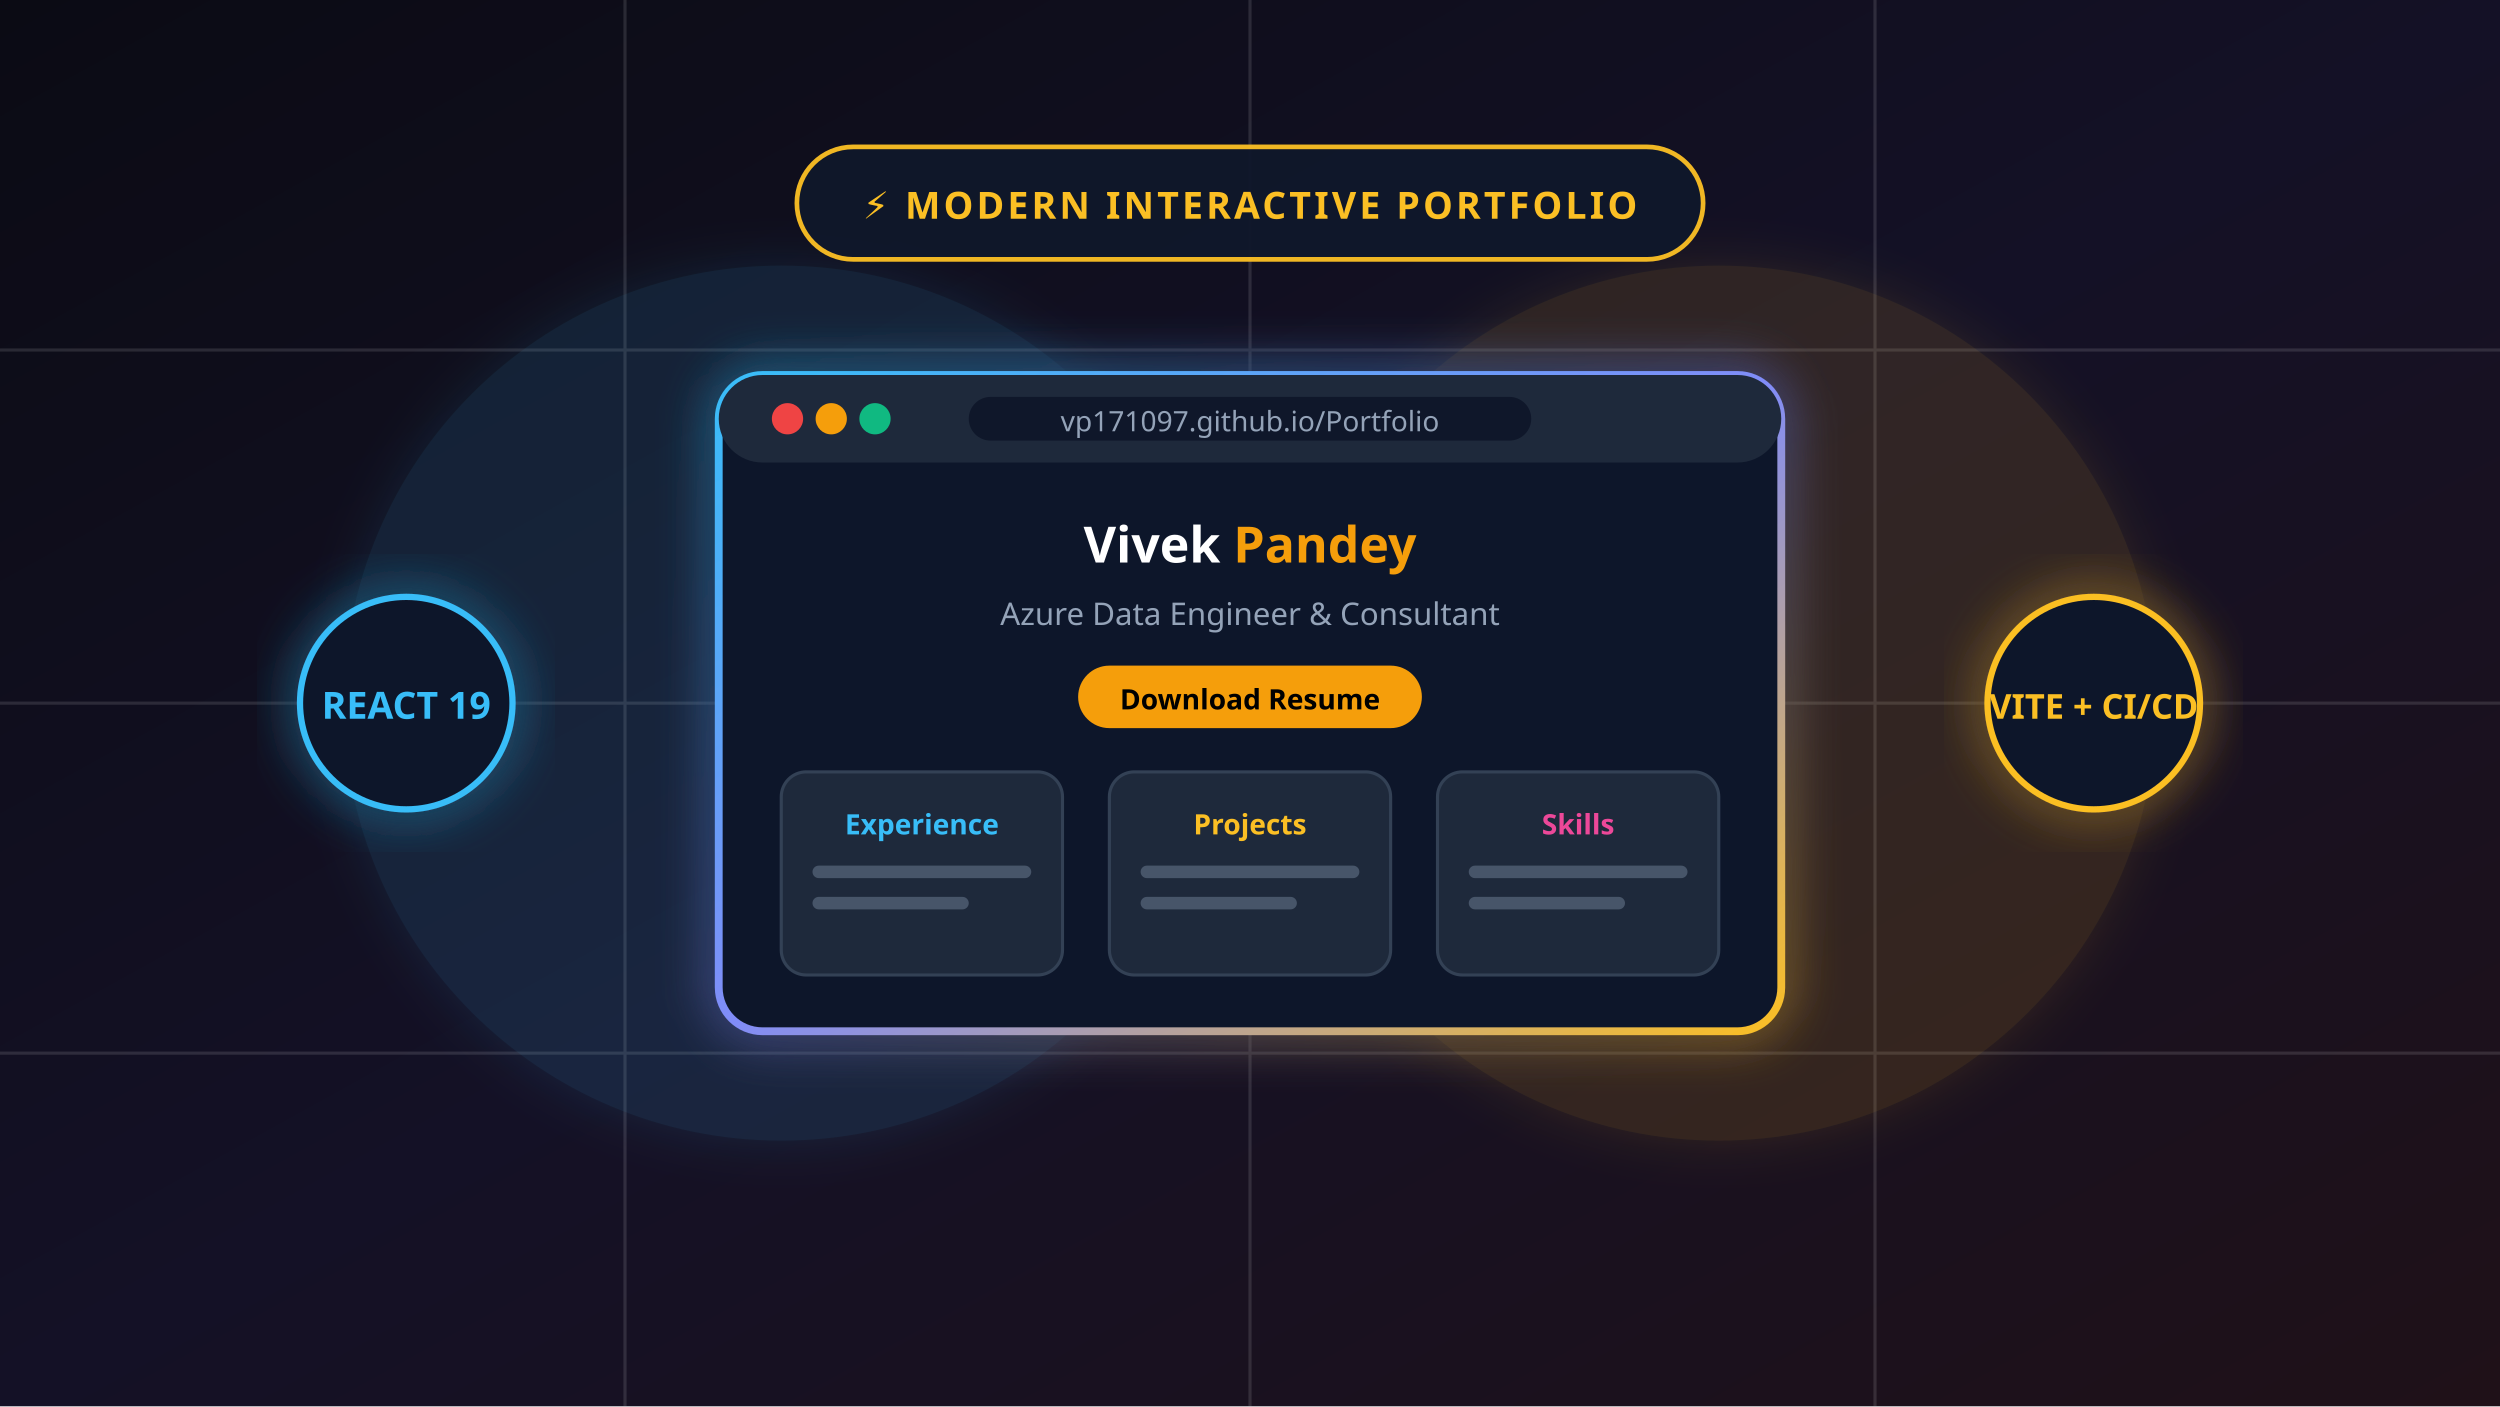
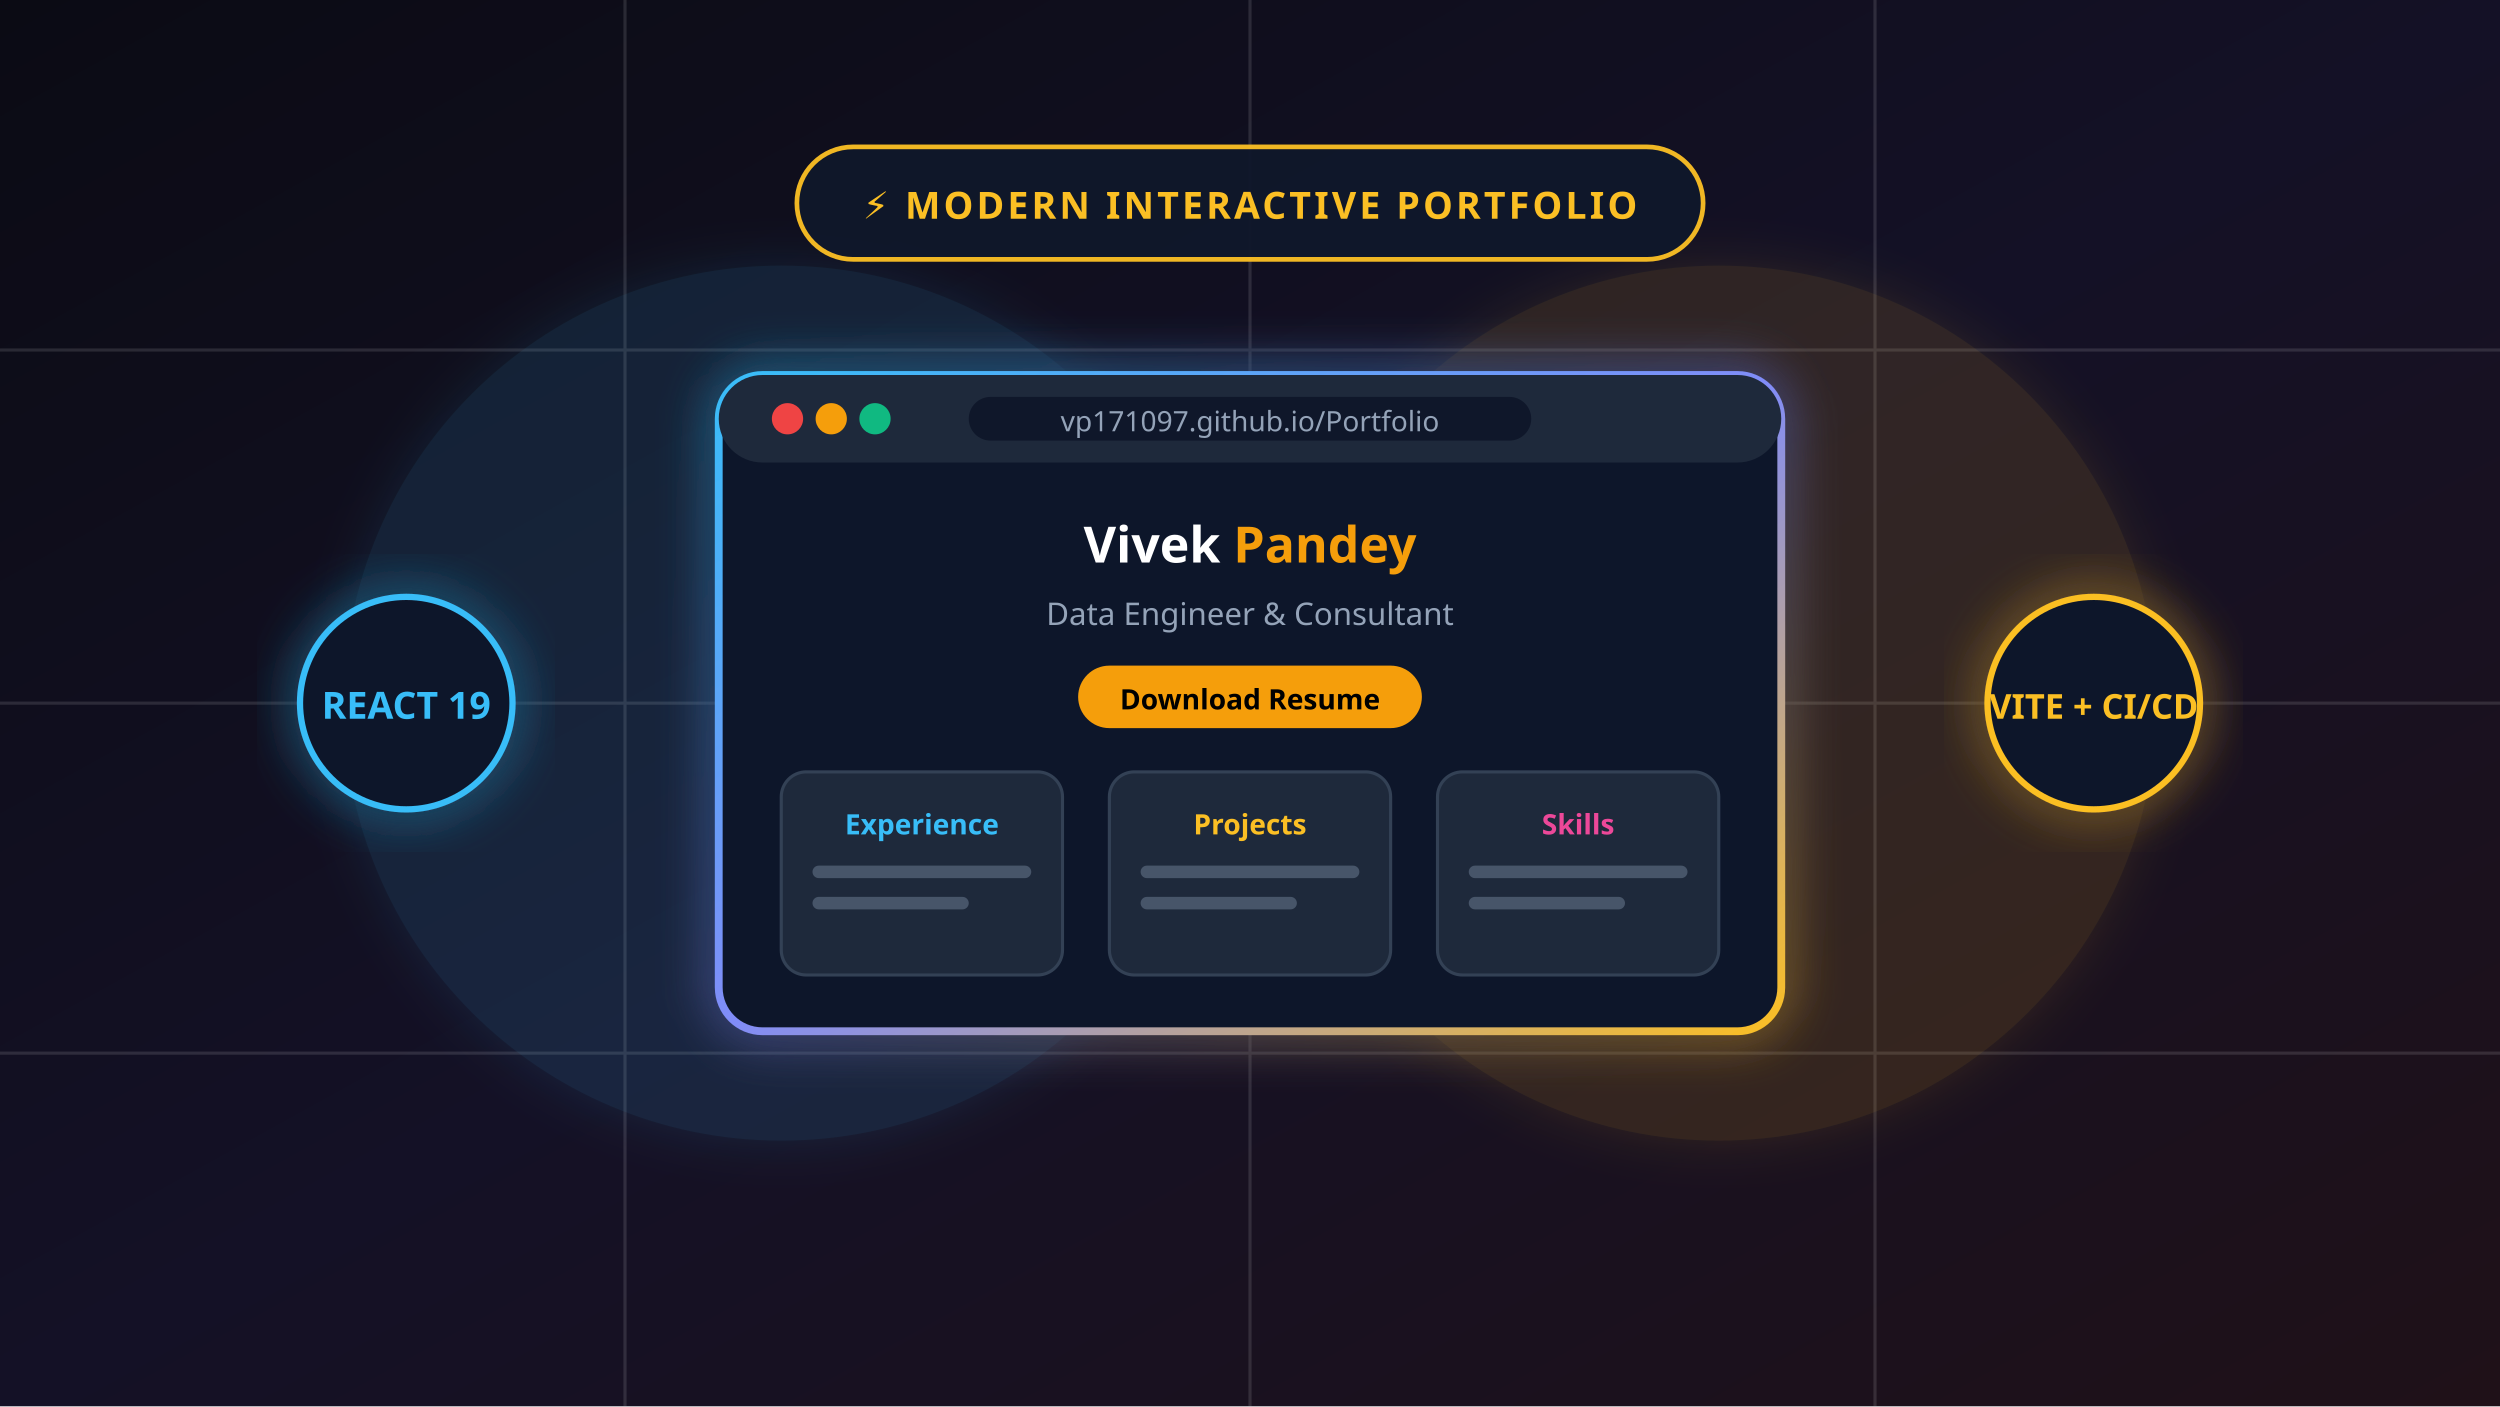
<svg xmlns="http://www.w3.org/2000/svg" viewBox="0 0 800 450" width="100%" height="100%">
  <defs>
    <linearGradient id="bgGrad4" x1="0%" y1="0%" x2="100%" y2="100%">
      <stop offset="0%" stop-color="#0b0b14" />
      <stop offset="50%" stop-color="#141126" />
      <stop offset="100%" stop-color="#1f1118" />
    </linearGradient>
    <linearGradient id="reactGrad" x1="0%" y1="0%" x2="100%" y2="100%">
      <stop offset="0%" stop-color="#38bdf8" />
      <stop offset="50%" stop-color="#818cf8" />
      <stop offset="100%" stop-color="#fbbf24" />
    </linearGradient>
    <filter id="glow4" x="-20%" y="-20%" width="140%" height="140%">
      <feGaussianBlur stdDeviation="8" result="blur" />
      <feComposite in="SourceGraphic" in2="blur" operator="over" />
    </filter>
  </defs>
  <rect width="800" height="450" fill="url(#bgGrad4)" />
  <g opacity="0.12" stroke="#ffffff" stroke-width="1">
    <line x1="0" y1="112" x2="800" y2="112" />
    <line x1="0" y1="225" x2="800" y2="225" />
    <line x1="0" y1="337" x2="800" y2="337" />
    <line x1="200" y1="0" x2="200" y2="450" />
    <line x1="400" y1="0" x2="400" y2="450" />
    <line x1="600" y1="0" x2="600" y2="450" />
  </g>
  <circle cx="250" cy="225" r="140" fill="#38bdf8" opacity="0.12" filter="url(#glow4)" />
  <circle cx="550" cy="225" r="140" fill="#fbbf24" opacity="0.12" filter="url(#glow4)" />
  <g transform="translate(400, 225)">
    <rect x="-170" y="-105" width="340" height="210" rx="14" fill="#0f172a" stroke="url(#reactGrad)" stroke-width="2.5" filter="url(#glow4)" />
    <rect x="-170" y="-105" width="340" height="28" rx="14" fill="#1e293b" />
    <circle cx="-148" cy="-91" r="5" fill="#ef4444" />
    <circle cx="-134" cy="-91" r="5" fill="#f59e0b" />
    <circle cx="-120" cy="-91" r="5" fill="#10b981" />
    <rect x="-90" y="-98" width="180" height="14" rx="7" fill="#0f172a" />
    <text x="0" y="-87" fill="#94a3b8" font-size="9" font-family="sans-serif" text-anchor="middle">vp171097.github.io/Portfolio</text>
    <text x="0" y="-45" fill="#ffffff" font-size="16" font-family="sans-serif" font-weight="bold" text-anchor="middle">Vivek <tspan fill="#f59e0b">Pandey</tspan>
    </text>
-     <text x="0" y="-25" fill="#94a3b8" font-size="10" font-family="sans-serif" text-anchor="middle">Azure Data Engineer &amp; Consultant</text>
+     <text x="0" y="-25" fill="#94a3b8" font-size="10" font-family="sans-serif" text-anchor="middle">Data Engineer &amp; Consultant</text>
    <rect x="-55" y="-12" width="110" height="20" rx="10" fill="#f59e0b" />
    <text x="0" y="2" fill="#000000" font-size="9" font-family="sans-serif" font-weight="bold" text-anchor="middle">Download Resume</text>
    <rect x="-150" y="22" width="90" height="65" rx="8" fill="#1e293b" stroke="#334155" stroke-width="1" />
    <text x="-105" y="42" fill="#38bdf8" font-size="9" font-family="sans-serif" font-weight="bold" text-anchor="middle">Experience</text>
    <rect x="-140" y="52" width="70" height="4" rx="2" fill="#475569" />
    <rect x="-140" y="62" width="50" height="4" rx="2" fill="#475569" />
    <rect x="-45" y="22" width="90" height="65" rx="8" fill="#1e293b" stroke="#334155" stroke-width="1" />
    <text x="0" y="42" fill="#fbbf24" font-size="9" font-family="sans-serif" font-weight="bold" text-anchor="middle">Projects</text>
    <rect x="-35" y="52" width="70" height="4" rx="2" fill="#475569" />
    <rect x="-35" y="62" width="50" height="4" rx="2" fill="#475569" />
    <rect x="60" y="22" width="90" height="65" rx="8" fill="#1e293b" stroke="#334155" stroke-width="1" />
    <text x="105" y="42" fill="#ec4899" font-size="9" font-family="sans-serif" font-weight="bold" text-anchor="middle">Skills</text>
    <rect x="70" y="52" width="70" height="4" rx="2" fill="#475569" />
    <rect x="70" y="62" width="50" height="4" rx="2" fill="#475569" />
  </g>
  <g transform="translate(130, 225)">
    <circle cx="0" cy="0" r="34" fill="#0f172a" stroke="#38bdf8" stroke-width="2" filter="url(#glow4)" />
    <text x="0" y="5" fill="#38bdf8" font-size="12" font-family="sans-serif" font-weight="bold" text-anchor="middle">REACT 19</text>
  </g>
  <g transform="translate(670, 225)">
    <circle cx="0" cy="0" r="34" fill="#0f172a" stroke="#fbbf24" stroke-width="2" filter="url(#glow4)" />
    <text x="0" y="5" fill="#fbbf24" font-size="11" font-family="sans-serif" font-weight="bold" text-anchor="middle">VITE + CI/CD</text>
  </g>
  <g transform="translate(400, 65)">
    <rect x="-145" y="-18" width="290" height="36" rx="18" fill="#0f172a" stroke="#fbbf24" stroke-width="1.5" opacity="0.95" />
    <text x="0" y="5" fill="#fbbf24" font-size="12" font-family="sans-serif" font-weight="bold" text-anchor="middle" letter-spacing="1">⚡ MODERN INTERACTIVE PORTFOLIO</text>
  </g>
</svg>
